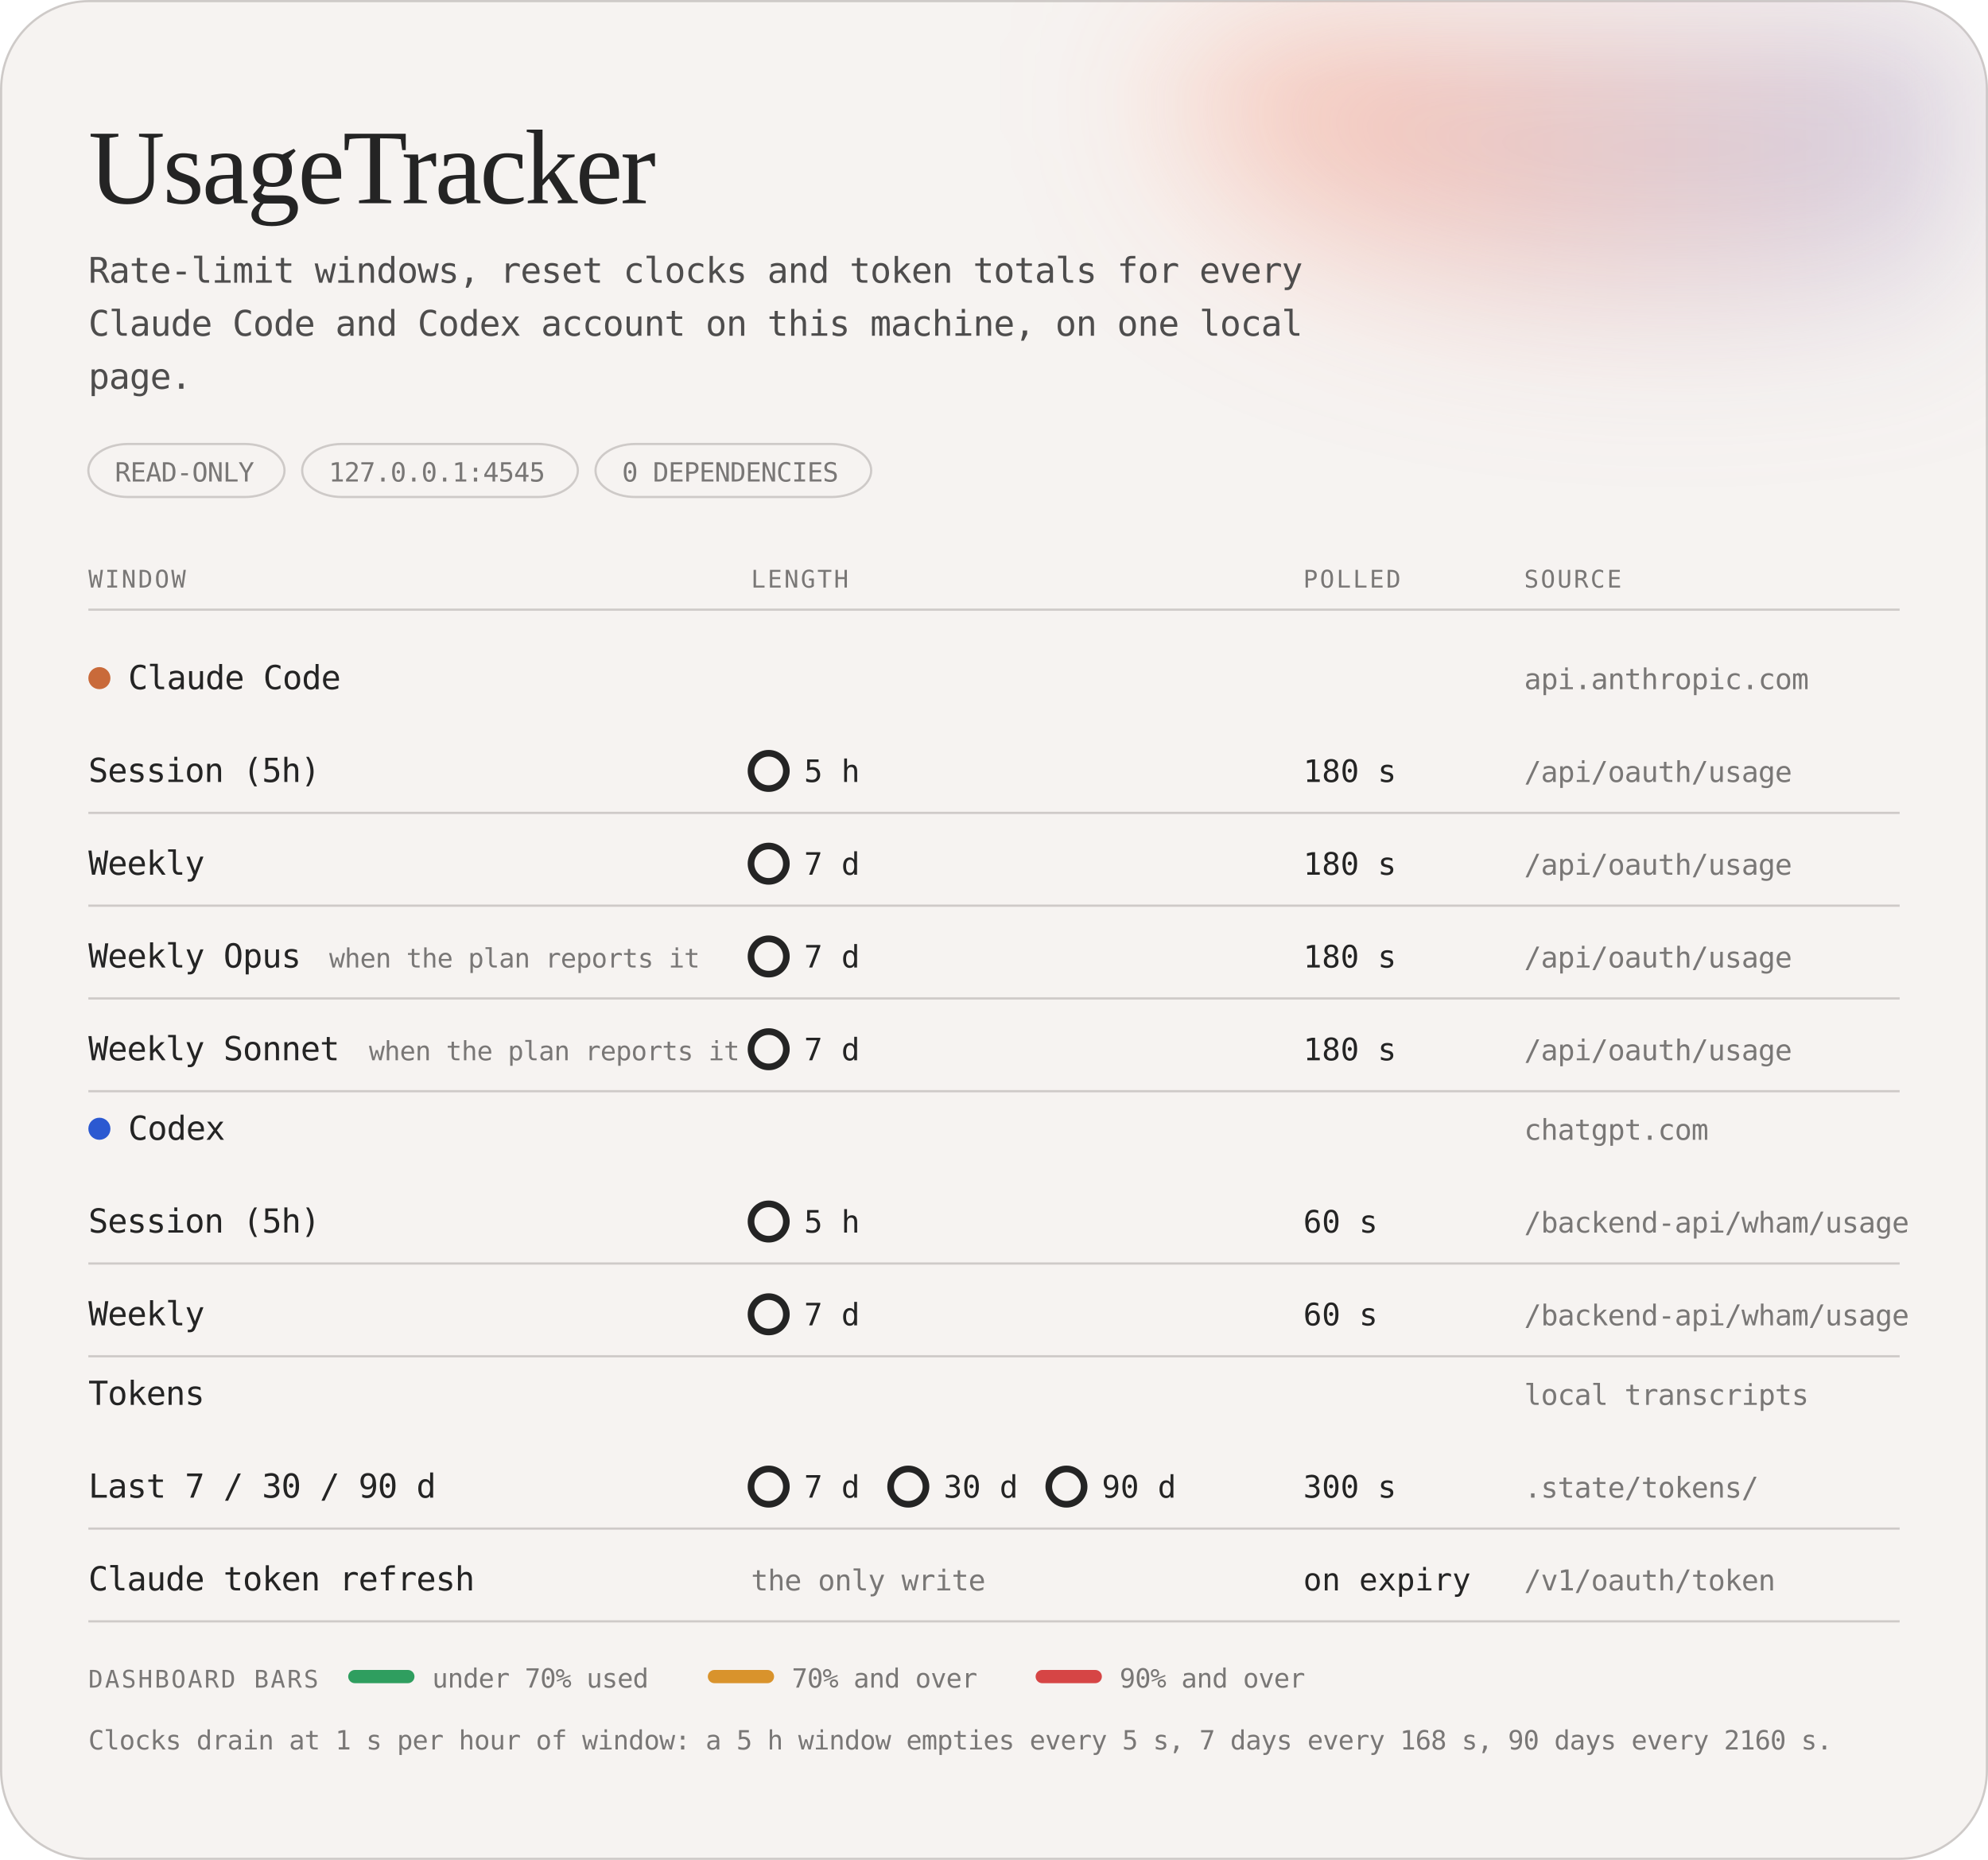
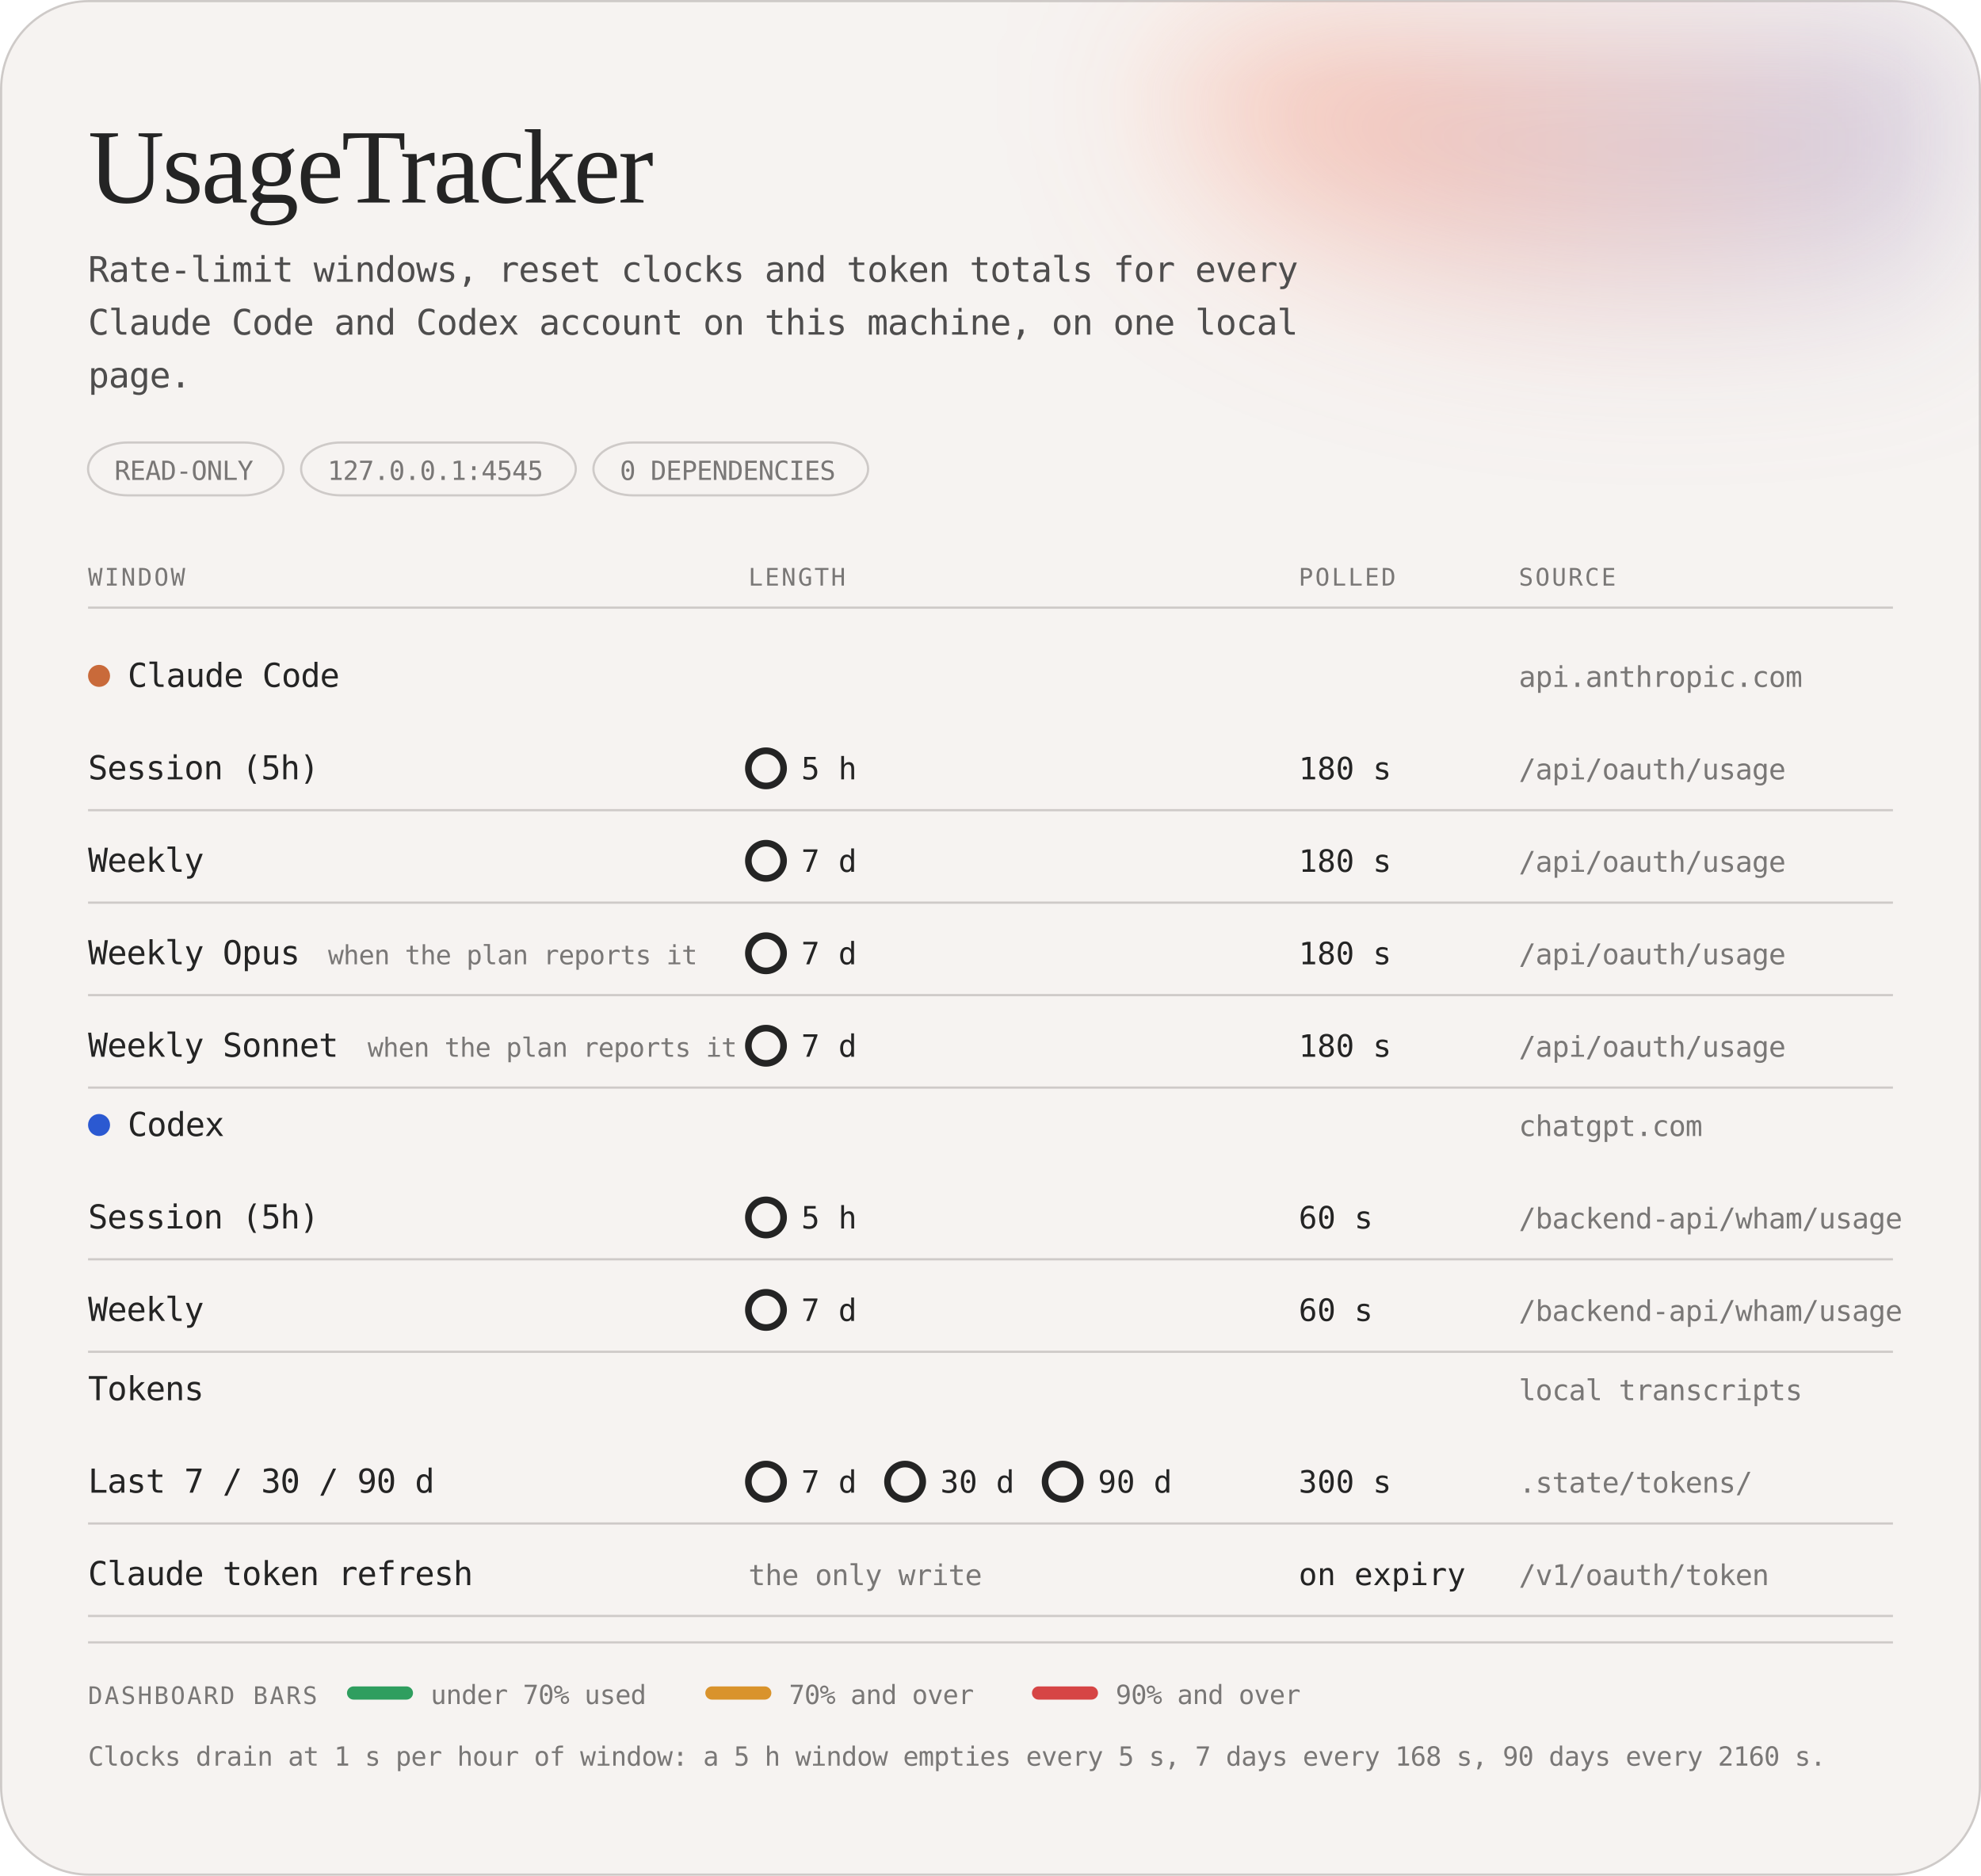
- <svg xmlns="http://www.w3.org/2000/svg" viewBox="0 0 900 842" width="900" height="842" role="img" aria-label="UsageTracker schedule board: 4 Claude Code rate-limit windows polled every 180 seconds, 2 Codex windows polled every 60 seconds, token totals over 7, 30 and 90 days rescanned every 300 seconds, and one write, the Claude token refresh.">
+ <svg xmlns="http://www.w3.org/2000/svg" viewBox="0 0 900 852" width="900" height="852" role="img" aria-label="UsageTracker schedule board: 4 Claude Code rate-limit windows polled every 180 seconds, 2 Codex windows polled every 60 seconds, token totals over 7, 30 and 90 days rescanned every 300 seconds, and one write, the Claude token refresh.">
  <style>
.ttl{font-family:'Untitled Serif',ui-serif,Georgia,Cambria,'Times New Roman',Times,serif;font-weight:400;fill:#242424;letter-spacing:-0.02em}
.lbl{font-family:'ABC Diatype Mono','JetBrains Mono','IBM Plex Mono',ui-monospace,'Cascadia Mono',Menlo,Consolas,monospace;fill:#242424;letter-spacing:-0.02em}
.bdy{font-family:'ABC Diatype Mono','JetBrains Mono','IBM Plex Mono',ui-monospace,'Cascadia Mono',Menlo,Consolas,monospace;fill:#4e4d4d;letter-spacing:-0.02em}
.mut{font-family:'ABC Diatype Mono','JetBrains Mono','IBM Plex Mono',ui-monospace,'Cascadia Mono',Menlo,Consolas,monospace;fill:#797776;letter-spacing:-0.02em}
.hd{font-family:'ABC Diatype Mono','JetBrains Mono','IBM Plex Mono',ui-monospace,'Cascadia Mono',Menlo,Consolas,monospace;fill:#797776;letter-spacing:0.08em}
.num{font-family:'ABC Diatype Mono','JetBrains Mono','IBM Plex Mono',ui-monospace,'Cascadia Mono',Menlo,Consolas,monospace;fill:#242424;font-variant-numeric:tabular-nums}
.rule{stroke:#cecac8;stroke-width:1}
.card{fill:#f6f3f1;stroke:#cecac8;stroke-width:1}
.pill{fill:none;stroke:#cecac8;stroke-width:1}
.face{fill:none;stroke:#e6e1dd;stroke-width:3}
.hand{fill:none;stroke:#242424;stroke-width:3;stroke-dasharray:50.27;stroke-dashoffset:0;animation-name:drain;animation-timing-function:linear;animation-iteration-count:infinite}
@keyframes drain{from{stroke-dashoffset:0}to{stroke-dashoffset:50.27}}
@media (prefers-reduced-motion:reduce){*{animation:none!important}.hand{stroke-dashoffset:0}}</style>
  <defs>
    <filter id="w" x="-50%" y="-50%" width="200%" height="200%">
      <feGaussianBlur stdDeviation="40" />
    </filter>
    <linearGradient id="g" x1="0" x2="1">
      <stop offset="0" stop-color="#ff9473" stop-opacity="0.55" />
      <stop offset="1" stop-color="#a0b5eb" stop-opacity="0.55" />
    </linearGradient>
    <clipPath id="c">
-       <rect x="0.5" y="0.5" width="899" height="841" rx="40" />
+       <rect x="0.5" y="0.5" width="899" height="851" rx="40" />
    </clipPath>
  </defs>
-   <rect x="0.5" y="0.5" width="899" height="841" rx="40" class="card" />
+   <rect x="0.5" y="0.5" width="899" height="851" rx="40" class="card" />
  <ellipse cx="760" cy="40" rx="220" ry="90" fill="url(#g)" filter="url(#w)" clip-path="url(#c)" />
  <text x="40" y="92" class="ttl" font-size="48">UsageTracker</text>
  <text x="40" y="128" class="bdy" font-size="16">Rate-limit windows, reset clocks and token totals for every</text>
  <text x="40" y="152" class="bdy" font-size="16">Claude Code and Codex account on this machine, on one local</text>
  <text x="40" y="176" class="bdy" font-size="16">page.</text>
  <rect x="40" y="201" width="88.8" height="24" rx="18" class="pill" />
  <text x="52" y="218" class="mut" font-size="12">READ-ONLY</text>
  <rect x="136.8" y="201" width="124.8" height="24" rx="18" class="pill" />
  <text x="148.8" y="218" class="mut" font-size="12">127.0.0.1:4545</text>
  <rect x="269.6" y="201" width="124.8" height="24" rx="18" class="pill" />
  <text x="281.6" y="218" class="mut" font-size="12">0 DEPENDENCIES</text>
  <text x="40" y="266" text-anchor="start" class="hd" font-size="11">WINDOW</text>
  <text x="340" y="266" text-anchor="start" class="hd" font-size="11">LENGTH</text>
  <text x="590" y="266" text-anchor="start" class="hd" font-size="11">POLLED</text>
  <text x="690" y="266" text-anchor="start" class="hd" font-size="11">SOURCE</text>
  <line x1="40" x2="860" y1="276" y2="276" class="rule" />
  <circle cx="45" cy="307" r="5" fill="#c96a3a" />
-   <text x="58" y="312" class="lbl" font-size="15" font-weight="500">Claude Code</text>
+   <text x="58" y="312" class="lbl" font-size="15">Claude Code</text>
  <text x="690" y="312" text-anchor="start" class="mut" font-size="13">api.anthropic.com</text>
  <text x="40" y="354" class="lbl" font-size="15">Session (5h)</text>
  <g transform="rotate(-90 348 349)">
    <circle cx="348" cy="349" r="8" class="face" />
    <circle cx="348" cy="349" r="8" class="hand" style="animation-duration:5s" />
  </g>
  <text x="364" y="354" class="num" font-size="14">5 h</text>
  <text x="590" y="354" text-anchor="start" class="num" font-size="14">180 s</text>
  <text x="690" y="354" class="mut" font-size="13">/api/oauth/usage</text>
  <line x1="40" x2="860" y1="368" y2="368" class="rule" />
  <text x="40" y="396" class="lbl" font-size="15">Weekly</text>
  <g transform="rotate(-90 348 391)">
    <circle cx="348" cy="391" r="8" class="face" />
    <circle cx="348" cy="391" r="8" class="hand" style="animation-duration:168s" />
  </g>
  <text x="364" y="396" class="num" font-size="14">7 d</text>
  <text x="590" y="396" text-anchor="start" class="num" font-size="14">180 s</text>
  <text x="690" y="396" class="mut" font-size="13">/api/oauth/usage</text>
  <line x1="40" x2="860" y1="410" y2="410" class="rule" />
  <text x="40" y="438" class="lbl" font-size="15">Weekly Opus</text>
  <text x="149" y="438" class="mut" font-size="12">when the plan reports it</text>
  <g transform="rotate(-90 348 433)">
    <circle cx="348" cy="433" r="8" class="face" />
    <circle cx="348" cy="433" r="8" class="hand" style="animation-duration:168s" />
  </g>
  <text x="364" y="438" class="num" font-size="14">7 d</text>
  <text x="590" y="438" text-anchor="start" class="num" font-size="14">180 s</text>
  <text x="690" y="438" class="mut" font-size="13">/api/oauth/usage</text>
  <line x1="40" x2="860" y1="452" y2="452" class="rule" />
  <text x="40" y="480" class="lbl" font-size="15">Weekly Sonnet</text>
  <text x="167" y="480" class="mut" font-size="12">when the plan reports it</text>
  <g transform="rotate(-90 348 475)">
    <circle cx="348" cy="475" r="8" class="face" />
    <circle cx="348" cy="475" r="8" class="hand" style="animation-duration:168s" />
  </g>
  <text x="364" y="480" class="num" font-size="14">7 d</text>
  <text x="590" y="480" text-anchor="start" class="num" font-size="14">180 s</text>
  <text x="690" y="480" class="mut" font-size="13">/api/oauth/usage</text>
  <line x1="40" x2="860" y1="494" y2="494" class="rule" />
  <circle cx="45" cy="511" r="5" fill="#2b59d1" />
-   <text x="58" y="516" class="lbl" font-size="15" font-weight="500">Codex</text>
+   <text x="58" y="516" class="lbl" font-size="15">Codex</text>
  <text x="690" y="516" text-anchor="start" class="mut" font-size="13">chatgpt.com</text>
  <text x="40" y="558" class="lbl" font-size="15">Session (5h)</text>
  <g transform="rotate(-90 348 553)">
    <circle cx="348" cy="553" r="8" class="face" />
    <circle cx="348" cy="553" r="8" class="hand" style="animation-duration:5s" />
  </g>
  <text x="364" y="558" class="num" font-size="14">5 h</text>
  <text x="590" y="558" text-anchor="start" class="num" font-size="14">60 s</text>
  <text x="690" y="558" class="mut" font-size="13">/backend-api/wham/usage</text>
  <line x1="40" x2="860" y1="572" y2="572" class="rule" />
  <text x="40" y="600" class="lbl" font-size="15">Weekly</text>
  <g transform="rotate(-90 348 595)">
    <circle cx="348" cy="595" r="8" class="face" />
    <circle cx="348" cy="595" r="8" class="hand" style="animation-duration:168s" />
  </g>
  <text x="364" y="600" class="num" font-size="14">7 d</text>
  <text x="590" y="600" text-anchor="start" class="num" font-size="14">60 s</text>
  <text x="690" y="600" class="mut" font-size="13">/backend-api/wham/usage</text>
  <line x1="40" x2="860" y1="614" y2="614" class="rule" />
-   <text x="40" y="636" class="lbl" font-size="15" font-weight="500">Tokens</text>
+   <text x="40" y="636" class="lbl" font-size="15">Tokens</text>
  <text x="690" y="636" text-anchor="start" class="mut" font-size="13">local transcripts</text>
  <text x="40" y="678" class="lbl" font-size="15">Last 7 / 30 / 90 d</text>
  <g transform="rotate(-90 348 673)">
    <circle cx="348" cy="673" r="8" class="face" />
    <circle cx="348" cy="673" r="8" class="hand" style="animation-duration:168s" />
  </g>
  <text x="364" y="678" class="num" font-size="14">7 d</text>
  <g transform="rotate(-90 411.2 673)">
    <circle cx="411.2" cy="673" r="8" class="face" />
    <circle cx="411.2" cy="673" r="8" class="hand" style="animation-duration:720s" />
  </g>
  <text x="427.2" y="678" class="num" font-size="14">30 d</text>
  <g transform="rotate(-90 482.8 673)">
    <circle cx="482.8" cy="673" r="8" class="face" />
    <circle cx="482.8" cy="673" r="8" class="hand" style="animation-duration:2160s" />
  </g>
  <text x="498.8" y="678" class="num" font-size="14">90 d</text>
  <text x="590" y="678" text-anchor="start" class="num" font-size="14">300 s</text>
  <text x="690" y="678" class="mut" font-size="13">.state/tokens/</text>
  <line x1="40" x2="860" y1="692" y2="692" class="rule" />
  <text x="40" y="720" class="lbl" font-size="15">Claude token refresh</text>
  <text x="340" y="720" class="mut" font-size="13">the only write</text>
  <text x="590" y="720" text-anchor="start" class="num" font-size="14">on expiry</text>
  <text x="690" y="720" class="mut" font-size="13">/v1/oauth/token</text>
  <line x1="40" x2="860" y1="734" y2="734" class="rule" />
-   <text x="40" y="764" class="hd" font-size="11">DASHBOARD BARS</text>
-   <rect x="157.64" y="756" width="30" height="6" rx="3" fill="#2f9e5f" />
-   <text x="195.64" y="764" class="mut" font-size="12">under 70% used</text>
-   <rect x="320.44" y="756" width="30" height="6" rx="3" fill="#d9932c" />
-   <text x="358.44" y="764" class="mut" font-size="12">70% and over</text>
-   <rect x="468.84" y="756" width="30" height="6" rx="3" fill="#d64545" />
-   <text x="506.84" y="764" class="mut" font-size="12">90% and over</text>
-   <text x="40" y="792" class="mut" font-size="12">Clocks drain at 1 s per hour of window: a 5 h window empties every 5 s, 7 days every 168 s, 90 days every 2160 s.</text>
+   <line x1="40" x2="860" y1="746" y2="746" class="rule" />
+   <text x="40" y="774" class="hd" font-size="11">DASHBOARD BARS</text>
+   <rect x="157.64" y="766" width="30" height="6" rx="3" fill="#2f9e5f" />
+   <text x="195.64" y="774" class="mut" font-size="12">under 70% used</text>
+   <rect x="320.44" y="766" width="30" height="6" rx="3" fill="#d9932c" />
+   <text x="358.44" y="774" class="mut" font-size="12">70% and over</text>
+   <rect x="468.84" y="766" width="30" height="6" rx="3" fill="#d64545" />
+   <text x="506.84" y="774" class="mut" font-size="12">90% and over</text>
+   <text x="40" y="802" class="mut" font-size="12">Clocks drain at 1 s per hour of window: a 5 h window empties every 5 s, 7 days every 168 s, 90 days every 2160 s.</text>
</svg>
